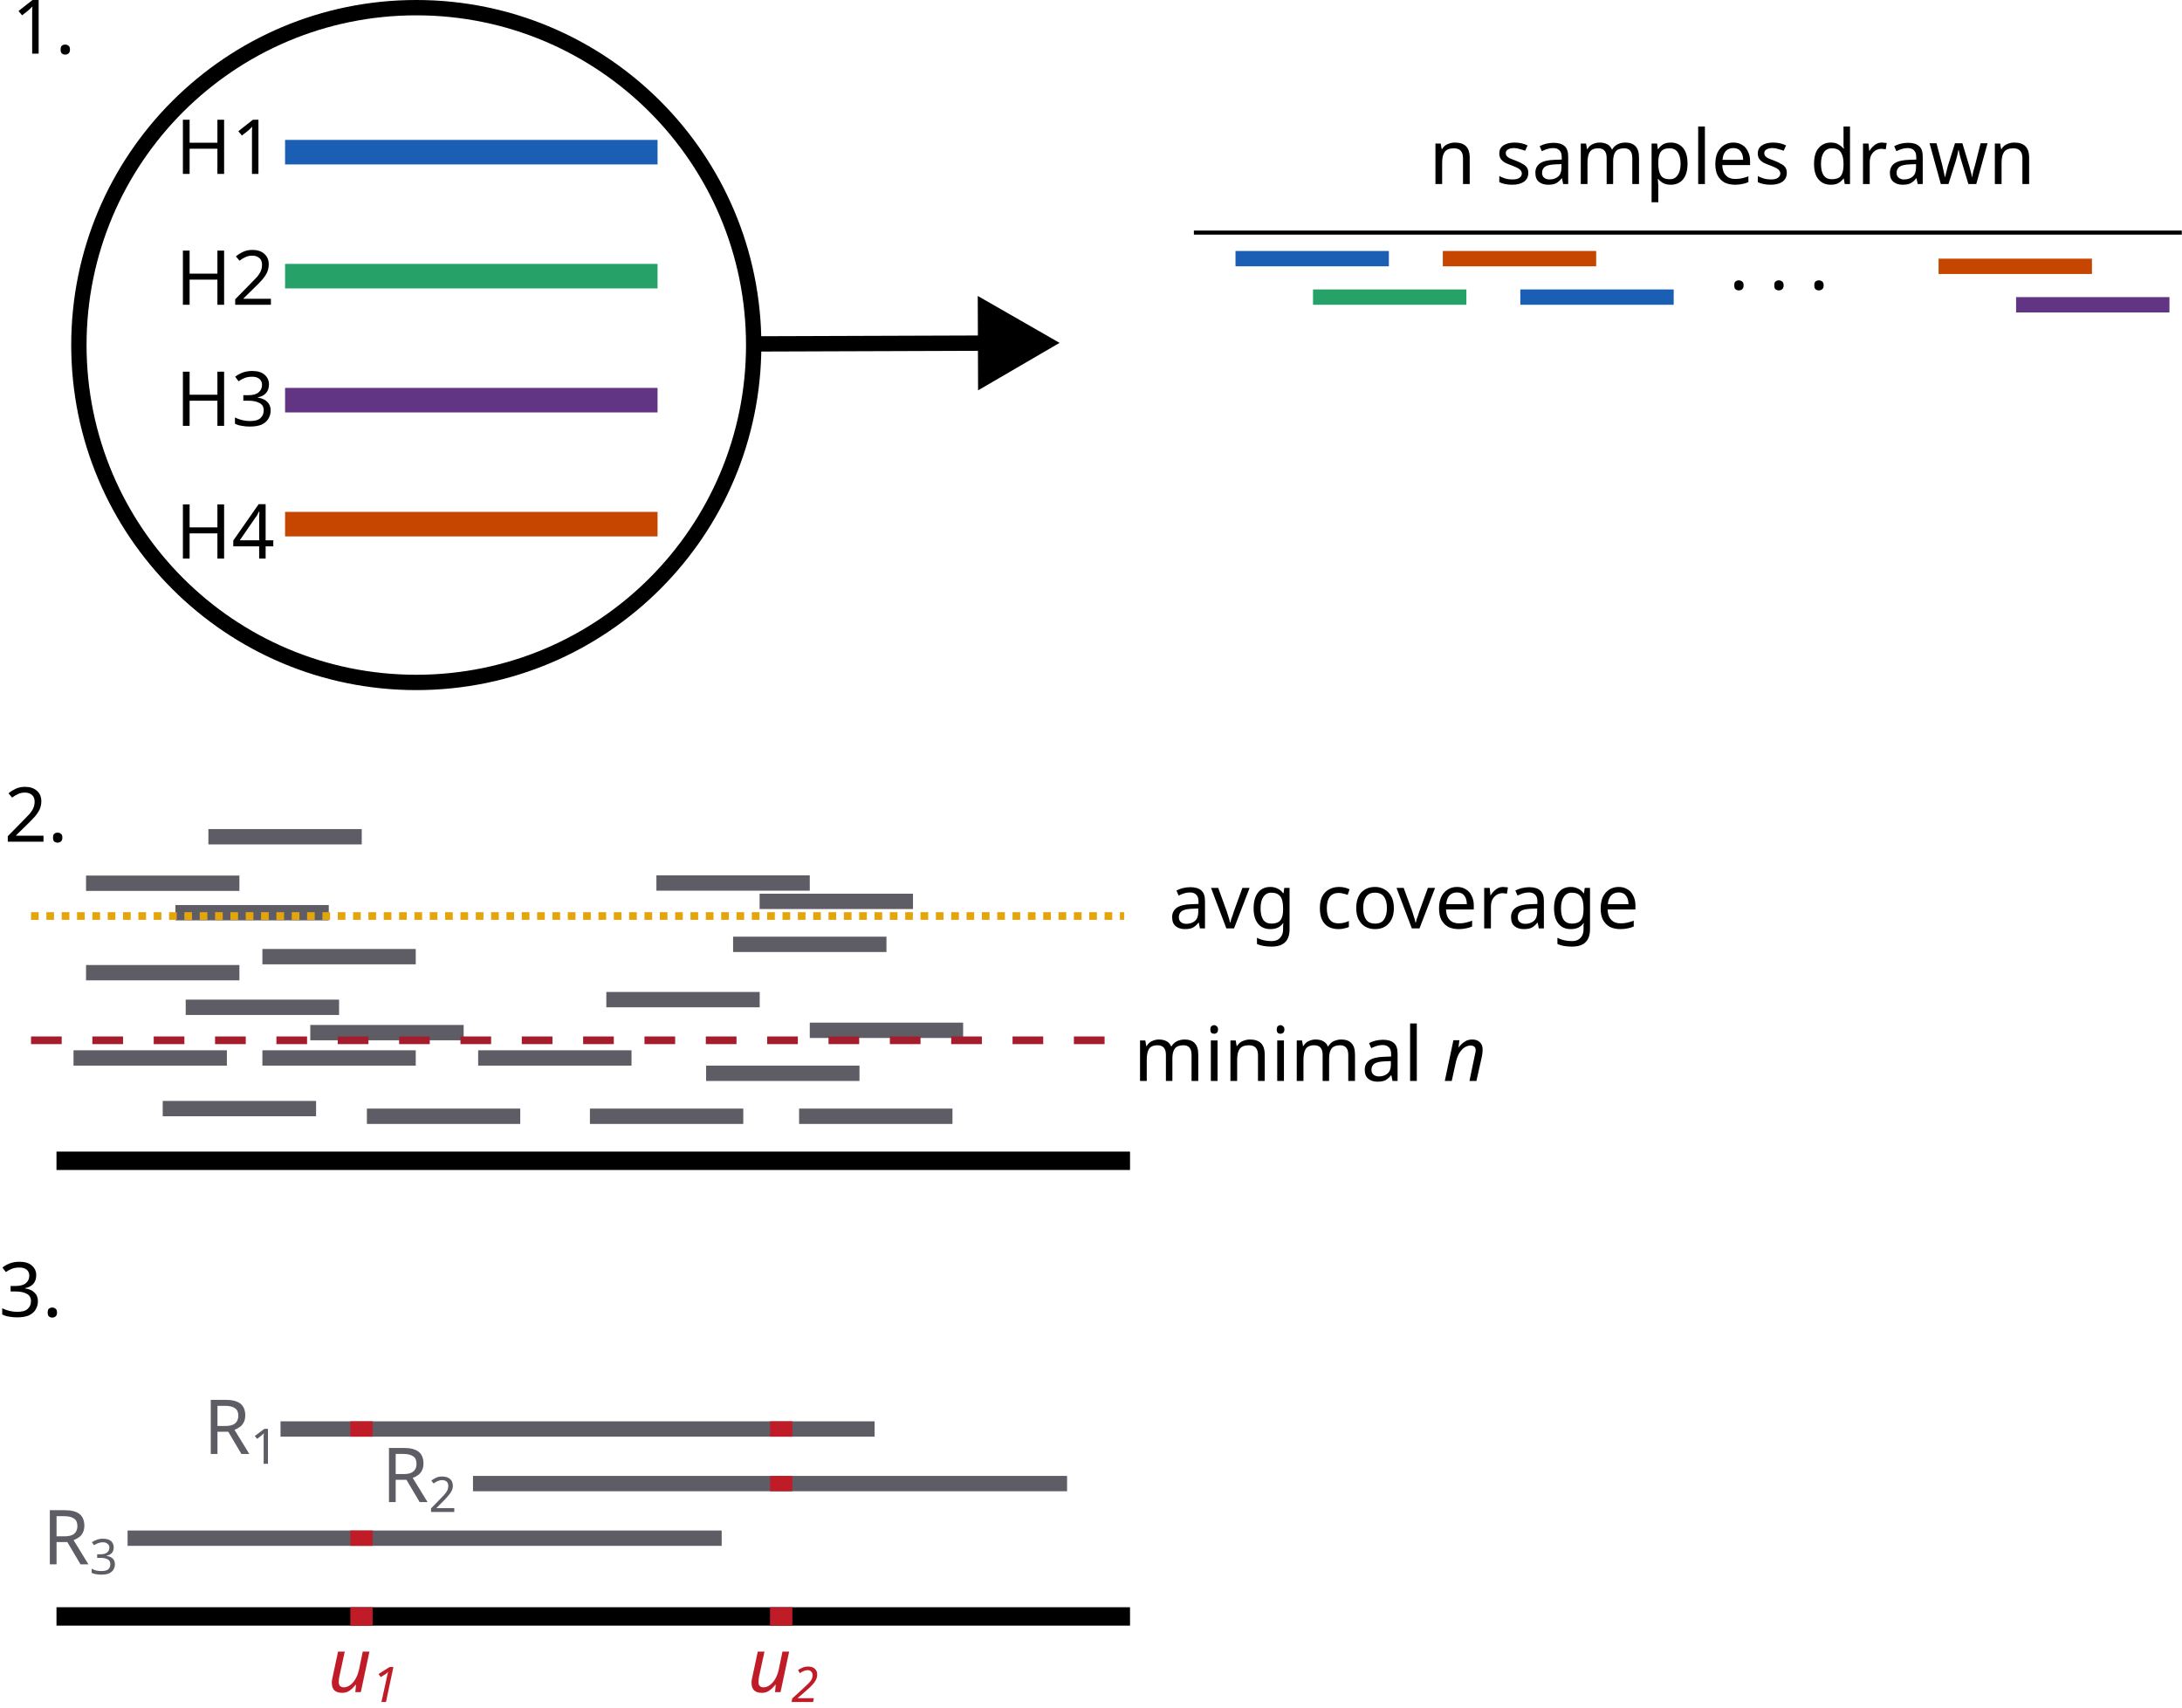
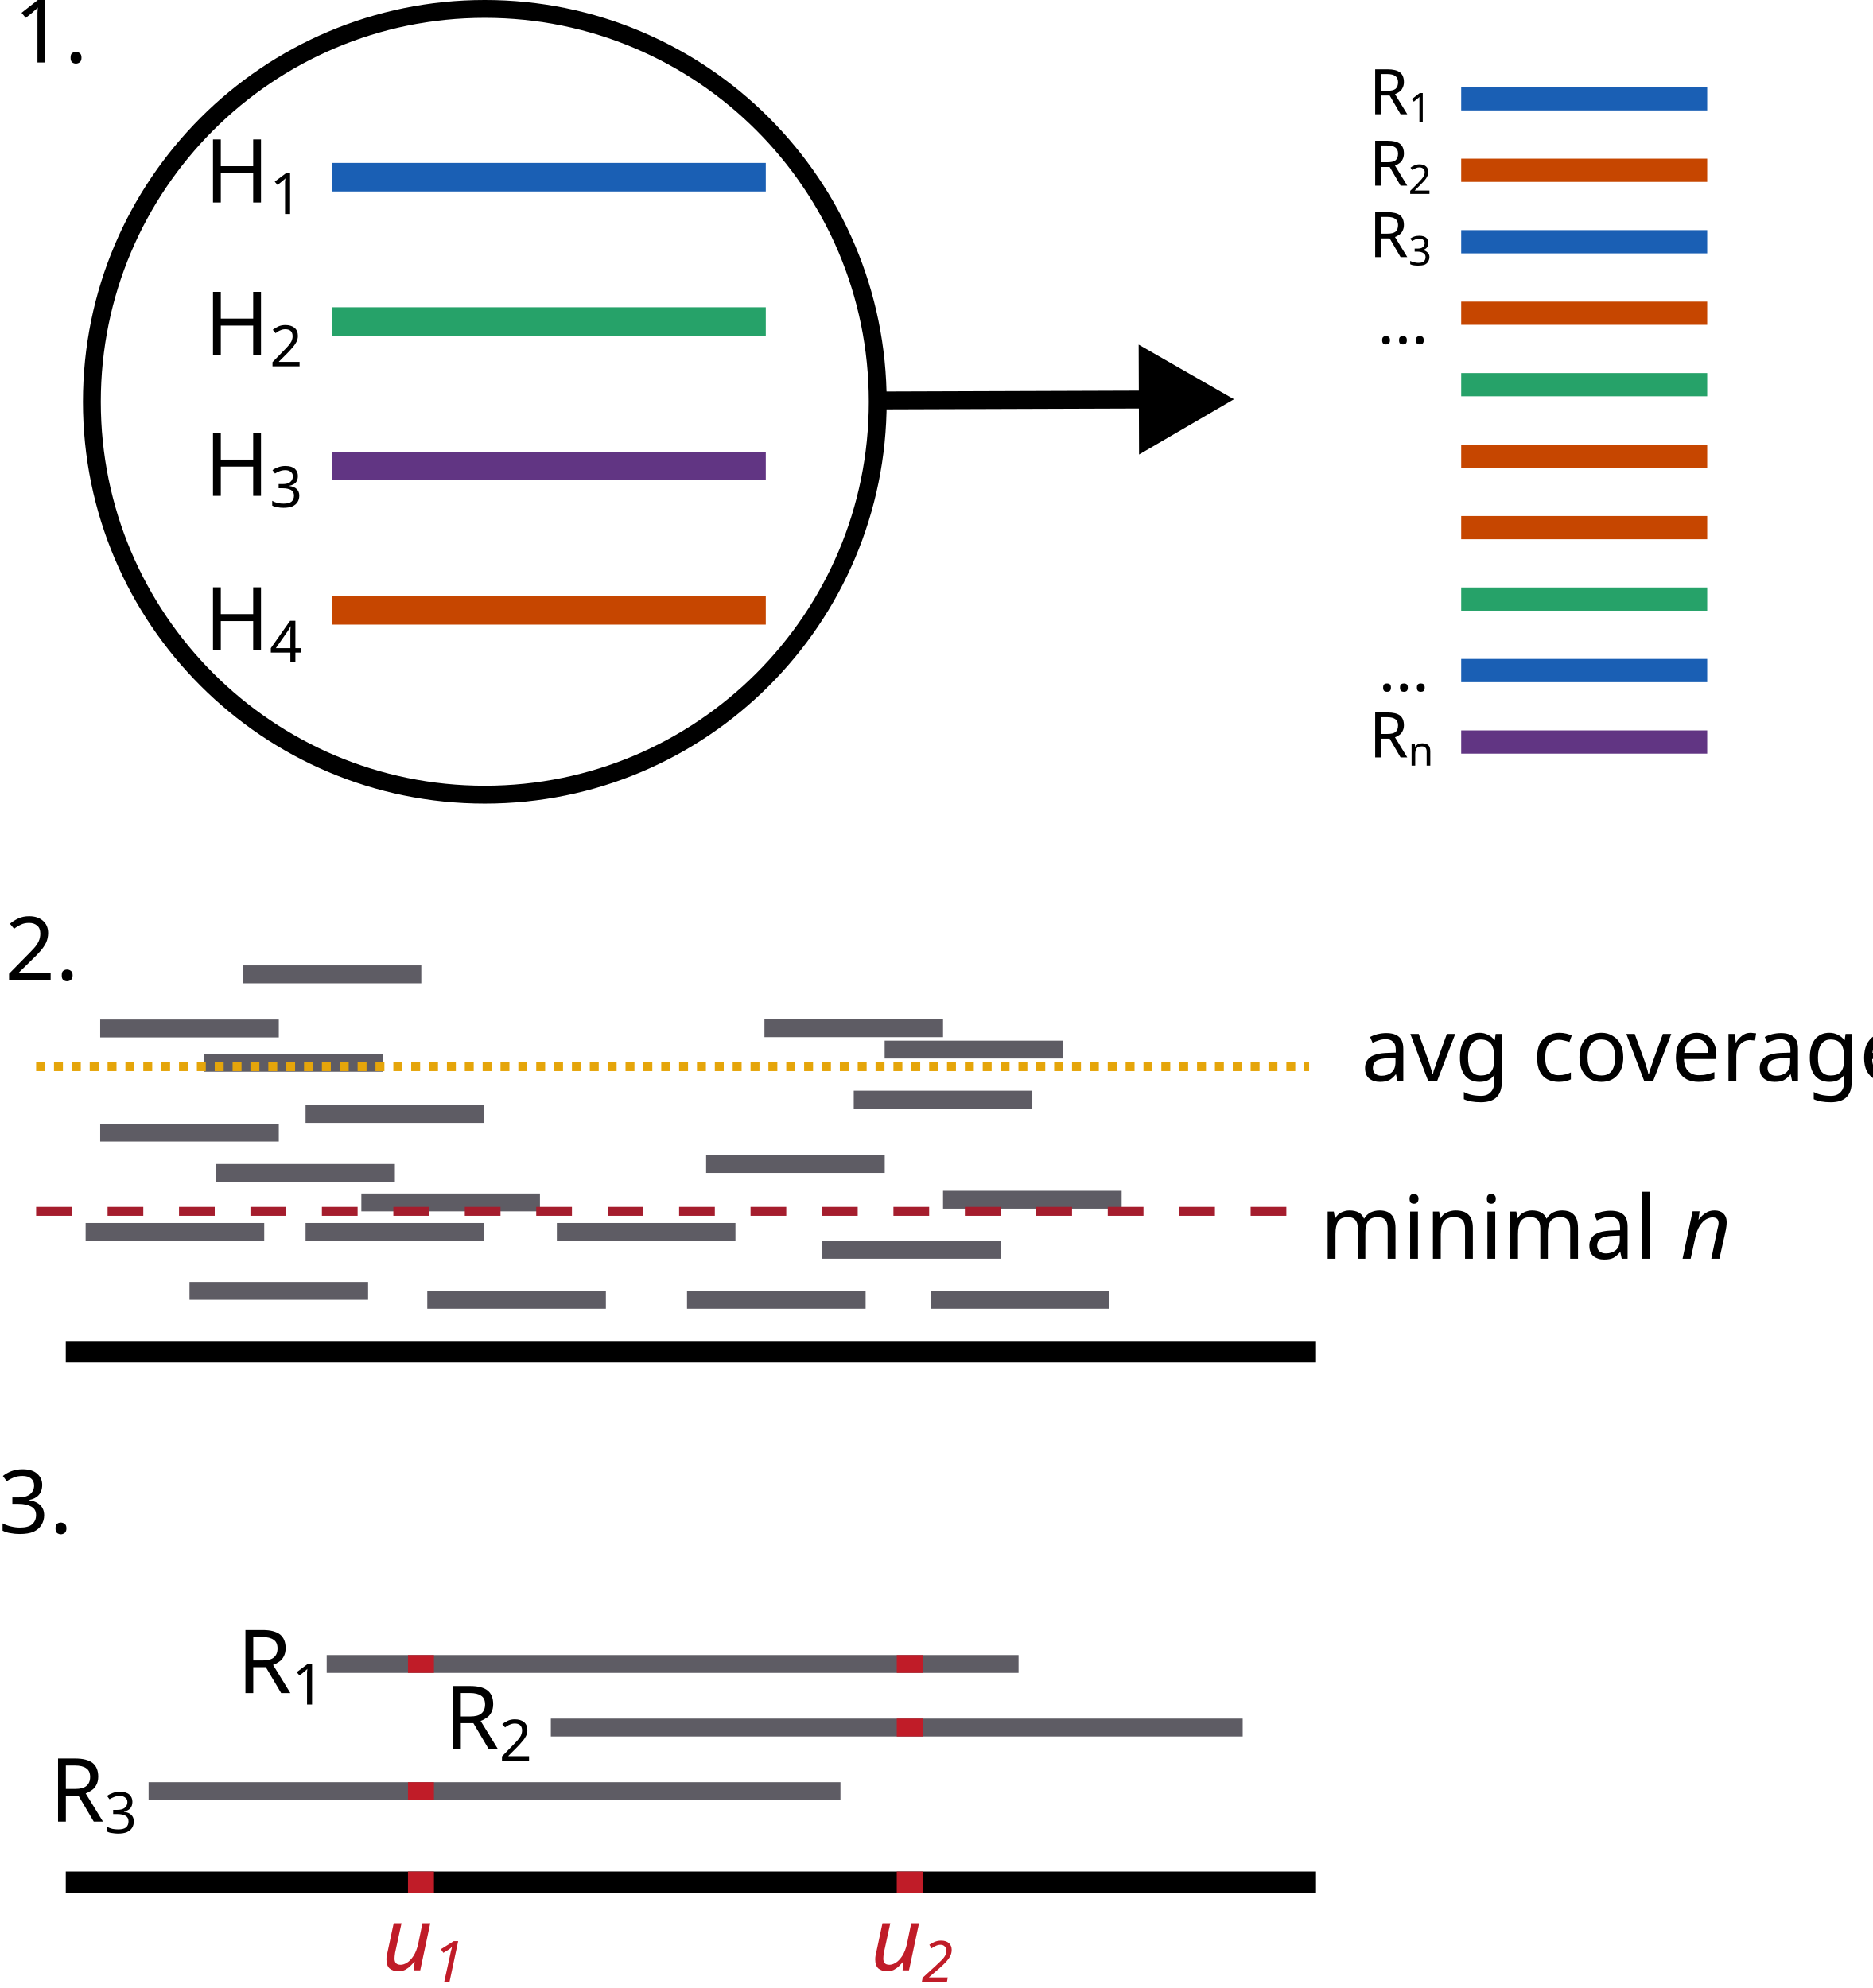
- <svg xmlns="http://www.w3.org/2000/svg" width="142.277mm" height="111.326mm" viewBox="0 0 142.277 111.326" version="1.1" id="svg1">
+ <svg xmlns="http://www.w3.org/2000/svg" width="104.83mm" height="111.326mm" viewBox="0 0 104.83 111.326" version="1.1" id="svg1">
  <defs id="defs1">
    <marker style="overflow:visible" id="Triangle" refX="0" refY="0" orient="auto-start-reverse" markerWidth="1" markerHeight="1" viewBox="0 0 1 1" preserveAspectRatio="xMidYMid">
      <path transform="scale(0.5)" style="fill:context-stroke;fill-rule:evenodd;stroke:context-stroke;stroke-width:1pt" d="M 5.77,0 -2.88,5 V -5 Z" id="path135" />
    </marker>
  </defs>
  <g id="layer1" transform="translate(-2.707059,-4.19632)">
    <rect style="fill:#1a5fb4;fill-opacity:1;fill-rule:evenodd;stroke:none;stroke-width:1.533;stroke-dasharray:none" id="rect1" width="24.288" height="1.6" x="21.295" y="13.319" />
    <rect style="fill:#000000;fill-opacity:1;fill-rule:evenodd;stroke:none;stroke-width:1.434;stroke-dasharray:none" id="rect1-6" width="70" height="1.2" x="6.39" y="79.288" />
    <rect style="fill:#000000;fill-opacity:1;fill-rule:evenodd;stroke:none;stroke-width:1.434;stroke-dasharray:none" id="rect1-6-2" width="70" height="1.2" x="6.39" y="109" />
    <rect style="fill:#5e5c64;fill-opacity:1;fill-rule:evenodd;stroke:none;stroke-width:0.974;stroke-dasharray:none" id="rect1-6-2-9" width="38.737" height="1" x="20.999" y="96.877" />
    <rect style="fill:#5e5c64;fill-opacity:1;fill-rule:evenodd;stroke:none;stroke-width:0.974;stroke-dasharray:none" id="rect1-6-2-9-3" width="38.737" height="1" x="11.027" y="103.997" />
    <rect style="fill:#5e5c64;fill-opacity:1;fill-rule:evenodd;stroke:none;stroke-width:0.974;stroke-dasharray:none" id="rect1-6-2-9-6" width="38.737" height="1" x="33.548" y="100.437" />
    <rect style="fill:#c01c28;fill-opacity:1;fill-rule:evenodd;stroke:none;stroke-width:0.207;stroke-dasharray:none" id="rect1-6-2-4" width="1.455" height="1.2" x="25.549" y="109" />
    <rect style="fill:#c01c28;fill-opacity:1;fill-rule:evenodd;stroke:none;stroke-width:0.189;stroke-dasharray:none" id="rect1-6-2-4-6" width="1.455" height="1" x="25.549" y="103.997" />
    <rect style="fill:#c01c28;fill-opacity:1;fill-rule:evenodd;stroke:none;stroke-width:0.189;stroke-dasharray:none" id="rect1-6-2-4-6-1" width="1.455" height="1" x="25.549" y="96.877" />
    <rect style="fill:#c01c28;fill-opacity:1;fill-rule:evenodd;stroke:none;stroke-width:0.207;stroke-dasharray:none" id="rect1-6-2-4-9" width="1.455" height="1.2" x="52.917" y="109" />
    <rect style="fill:#c01c28;fill-opacity:1;fill-rule:evenodd;stroke:none;stroke-width:0.189;stroke-dasharray:none" id="rect1-6-2-4-9-4" width="1.455" height="1" x="52.917" y="100.437" />
    <rect style="fill:#c01c28;fill-opacity:1;fill-rule:evenodd;stroke:none;stroke-width:0.189;stroke-dasharray:none" id="rect1-6-2-4-9-5" width="1.455" height="1" x="52.917" y="96.877" />
    <rect style="fill:#26a269;fill-opacity:1;fill-rule:evenodd;stroke:none;stroke-width:1.533;stroke-dasharray:none" id="rect1-9" width="24.288" height="1.6" x="21.295" y="21.404" />
    <rect style="fill:#613583;fill-opacity:1;fill-rule:evenodd;stroke:none;stroke-width:1.533;stroke-dasharray:none" id="rect1-9-7" width="24.288" height="1.6" x="21.295" y="29.49" />
    <rect style="fill:#c64600;fill-opacity:1;fill-rule:evenodd;stroke:none;stroke-width:1.533;stroke-dasharray:none" id="rect1-9-9" width="24.288" height="1.6" x="21.295" y="37.575" />
-     <rect style="fill:#1a5fb4;fill-opacity:1;fill-rule:evenodd;stroke:none;stroke-width:0.705" id="rect1-0" width="10" height="1" x="83.268" y="20.562" />
-     <rect style="fill:#26a269;fill-opacity:1;fill-rule:evenodd;stroke:none;stroke-width:0.705" id="rect1-0-7" width="10" height="1" x="88.322" y="23.07" />
-     <rect style="fill:#c64600;fill-opacity:1;fill-rule:evenodd;stroke:none;stroke-width:0.705" id="rect1-0-3" width="10" height="1" x="96.785" y="20.562" />
-     <rect style="fill:#1a5fb4;fill-opacity:1;fill-rule:evenodd;stroke:none;stroke-width:0.705" id="rect1-0-7-6" width="10" height="1" x="101.84" y="23.07" />
-     <rect style="fill:#c64600;fill-opacity:1;fill-rule:evenodd;stroke:none;stroke-width:0.705" id="rect1-0-3-6" width="10" height="1" x="129.112" y="21.062" />
-     <rect style="fill:#613583;fill-opacity:1;fill-rule:evenodd;stroke:none;stroke-width:0.705" id="rect1-0-7-6-1" width="10" height="1" x="134.166" y="23.57" />
+     <rect style="fill:#1a5fb4;fill-opacity:1;fill-rule:evenodd;stroke:none;stroke-width:0.943" id="rect1-0" width="13.774" height="1.3" x="84.519" y="9.079" />
+     <rect style="fill:#26a269;fill-opacity:1;fill-rule:evenodd;stroke:none;stroke-width:0.943" id="rect1-0-7" width="13.774" height="1.3" x="84.519" y="25.088" />
+     <rect style="fill:#26a269;fill-opacity:1;fill-rule:evenodd;stroke:none;stroke-width:0.943" id="rect1-0-7-1" width="13.774" height="1.3" x="84.519" y="37.095" />
+     <rect style="fill:#c64600;fill-opacity:1;fill-rule:evenodd;stroke:none;stroke-width:0.943" id="rect1-0-3" width="13.774" height="1.3" x="84.519" y="13.082" />
+     <rect style="fill:#1a5fb4;fill-opacity:1;fill-rule:evenodd;stroke:none;stroke-width:0.943" id="rect1-0-7-6" width="13.774" height="1.3" x="84.519" y="17.084" />
+     <rect style="fill:#1a5fb4;fill-opacity:1;fill-rule:evenodd;stroke:none;stroke-width:0.943" id="rect1-0-7-6-3" width="13.774" height="1.3" x="84.519" y="41.097" />
+     <rect style="fill:#c64600;fill-opacity:1;fill-rule:evenodd;stroke:none;stroke-width:0.943" id="rect1-0-3-6" width="13.774" height="1.3" x="84.519" y="21.086" />
+     <rect style="fill:#c64600;fill-opacity:1;fill-rule:evenodd;stroke:none;stroke-width:0.943" id="rect1-0-3-6-6" width="13.774" height="1.3" x="84.519" y="29.09" />
+     <rect style="fill:#c64600;fill-opacity:1;fill-rule:evenodd;stroke:none;stroke-width:0.943" id="rect1-0-3-6-3" width="13.774" height="1.3" x="84.519" y="33.093" />
+     <rect style="fill:#613583;fill-opacity:1;fill-rule:evenodd;stroke:none;stroke-width:0.943" id="rect1-0-7-6-1" width="13.774" height="1.3" x="84.519" y="45.099" />
    <text xml:space="preserve" style="font-size:4.939px;line-height:1.25;font-family:'Fira Sans';-inkscape-font-specification:'Fira Sans';letter-spacing:0px;word-spacing:0px;stroke-width:0.265" x="14.15" y="15.536" id="text1">
-       <tspan id="tspan1" style="stroke-width:0.265" x="14.15" y="15.536">H1</tspan>
+       <tspan id="tspan1" style="stroke-width:0.265" x="14.15" y="15.536">H<tspan style="font-size:65%;baseline-shift:sub" id="tspan2">1</tspan>
+       </tspan>
    </text>
    <text xml:space="preserve" style="font-size:4.939px;line-height:1.25;font-family:'Fira Sans';-inkscape-font-specification:'Fira Sans';letter-spacing:0px;word-spacing:0px;stroke-width:0.265" x="14.15" y="24.07" id="text1-5">
-       <tspan id="tspan1-6" style="stroke-width:0.265" x="14.15" y="24.07">H2</tspan>
+       <tspan id="tspan1-6" style="stroke-width:0.265" x="14.15" y="24.07">H<tspan style="font-size:65%;baseline-shift:sub" id="tspan5">2</tspan>
+       </tspan>
    </text>
    <text xml:space="preserve" style="font-size:4.939px;line-height:1.25;font-family:'Fira Sans';-inkscape-font-specification:'Fira Sans';letter-spacing:0px;word-spacing:0px;stroke-width:0.265" x="14.15" y="31.962" id="text1-0">
-       <tspan id="tspan1-9" style="stroke-width:0.265" x="14.15" y="31.962">H3</tspan>
+       <tspan id="tspan1-9" style="stroke-width:0.265" x="14.15" y="31.962">H<tspan style="font-size:65%;baseline-shift:sub" id="tspan17">3</tspan>
+       </tspan>
    </text>
    <text xml:space="preserve" style="font-size:4.939px;line-height:1.25;font-family:'Fira Sans';-inkscape-font-specification:'Fira Sans';letter-spacing:0px;word-spacing:0px;fill:#000000;stroke-width:0.265" x="14.15" y="40.618" id="text1-6">
-       <tspan id="tspan1-1" style="fill:#000000;stroke-width:0.265" x="14.15" y="40.618">H4</tspan>
+       <tspan id="tspan1-1" style="fill:#000000;stroke-width:0.265" x="14.15" y="40.618">H<tspan style="font-size:65%;baseline-shift:sub" id="tspan18">4</tspan>
+       </tspan>
    </text>
    <circle style="fill:none;fill-rule:evenodd;stroke:#000000;stroke-width:1;stroke-dasharray:none" id="path1" cy="26.696" cx="29.851" r="22" />
    <path style="fill:none;fill-rule:evenodd;stroke:#000000;stroke-width:1;stroke-linecap:butt;stroke-linejoin:miter;stroke-dasharray:none;stroke-opacity:1;marker-end:url(#Triangle)" d="M 51.85,26.622 68.245,26.566" id="path2" />
-     <text xml:space="preserve" style="font-size:4.939px;line-height:1.25;font-family:'Fira Sans';-inkscape-font-specification:'Fira Sans';letter-spacing:0px;word-spacing:0px;stroke-width:0.265" x="115.431" y="23.07" id="text2">
-       <tspan id="tspan2" style="stroke-width:0.265" x="115.431" y="23.07">. . .</tspan>
-     </text>
    <text xml:space="preserve" style="font-size:4.939px;line-height:1.25;font-family:'Fira Sans';-inkscape-font-specification:'Fira Sans';letter-spacing:0px;word-spacing:0px;stroke-width:0.265" x="3.475" y="7.695" id="text3">
      <tspan id="tspan3" style="stroke-width:0.265" x="3.475" y="7.695">1.</tspan>
    </text>
    <text xml:space="preserve" style="font-size:4.939px;line-height:1.25;font-family:'Fira Sans';-inkscape-font-specification:'Fira Sans';letter-spacing:0px;word-spacing:0px;stroke-width:0.265" x="2.979" y="59.081" id="text4">
      <tspan id="tspan4" style="stroke-width:0.265" x="2.979" y="59.081">2.</tspan>
    </text>
-     <path style="fill:none;fill-rule:evenodd;stroke:#000000;stroke-width:0.265px;stroke-linecap:butt;stroke-linejoin:miter;stroke-opacity:1" d="M 80.554,19.363 H 144.972" id="path4" />
-     <path style="fill:none;stroke:#000000;stroke-width:0.265px;stroke-linecap:butt;stroke-linejoin:miter;stroke-opacity:1" d="M 116.673,19.363 Z" id="path5" />
-     <text xml:space="preserve" style="font-size:4.939px;line-height:1.25;font-family:'Fira Sans';-inkscape-font-specification:'Fira Sans';letter-spacing:0px;word-spacing:0px;stroke-width:0.265" x="95.884" y="16.193" id="text5">
-       <tspan id="tspan5" style="stroke-width:0.265" x="95.884" y="16.193">n samples drawn</tspan>
-     </text>
+     <path style="fill:none;stroke:#000000;stroke-width:0.425px;stroke-linecap:butt;stroke-linejoin:miter;stroke-opacity:1" d="M 91.406,25.088 Z" id="path5" />
    <g id="g8">
      <rect style="fill:#5e5c64;fill-opacity:1;fill-rule:evenodd;stroke:none;stroke-width:0.705" id="rect1-0-74" width="10" height="1" x="13.317" y="75.985" />
      <rect style="fill:#5e5c64;fill-opacity:1;fill-rule:evenodd;stroke:none;stroke-width:0.705" id="rect1-0-74-7" width="10" height="1" x="26.63" y="76.485" />
      <rect style="fill:#5e5c64;fill-opacity:1;fill-rule:evenodd;stroke:none;stroke-width:0.705" id="rect1-0-74-78" width="10" height="1" x="41.173" y="76.485" />
      <rect style="fill:#5e5c64;fill-opacity:1;fill-rule:evenodd;stroke:none;stroke-width:0.705" id="rect1-0-74-1" width="10" height="1" x="54.812" y="76.485" />
      <rect style="fill:#5e5c64;fill-opacity:1;fill-rule:evenodd;stroke:none;stroke-width:0.705" id="rect1-0-74-4" width="10" height="1" x="19.816" y="72.683" />
      <rect style="fill:#5e5c64;fill-opacity:1;fill-rule:evenodd;stroke:none;stroke-width:0.705" id="rect1-0-74-0" width="10" height="1" x="33.885" y="72.683" />
      <rect style="fill:#5e5c64;fill-opacity:1;fill-rule:evenodd;stroke:none;stroke-width:0.705" id="rect1-0-74-76" width="10" height="1" x="7.501" y="72.683" />
      <rect style="fill:#5e5c64;fill-opacity:1;fill-rule:evenodd;stroke:none;stroke-width:0.705" id="rect1-0-74-9" width="10" height="1" x="48.749" y="73.683" />
      <rect style="fill:#5e5c64;fill-opacity:1;fill-rule:evenodd;stroke:none;stroke-width:0.705" id="rect1-0-74-8" width="10" height="1" x="55.508" y="70.88" />
      <rect style="fill:#5e5c64;fill-opacity:1;fill-rule:evenodd;stroke:none;stroke-width:0.705" id="rect1-0-74-85" width="10" height="1" x="42.243" y="68.88" />
      <rect style="fill:#5e5c64;fill-opacity:1;fill-rule:evenodd;stroke:none;stroke-width:0.705" id="rect1-0-74-88" width="10" height="1" x="50.508" y="65.275" />
      <rect style="fill:#5e5c64;fill-opacity:1;fill-rule:evenodd;stroke:none;stroke-width:0.705" id="rect1-0-74-88-0" width="10" height="1" x="45.508" y="61.275" />
      <rect style="fill:#5e5c64;fill-opacity:1;fill-rule:evenodd;stroke:none;stroke-width:0.705" id="rect1-0-74-6" width="10" height="1" x="52.238" y="62.472" />
      <rect style="fill:#5e5c64;fill-opacity:1;fill-rule:evenodd;stroke:none;stroke-width:0.705" id="rect1-0-74-89" width="10" height="1" x="14.816" y="69.38" />
      <rect style="fill:#5e5c64;fill-opacity:1;fill-rule:evenodd;stroke:none;stroke-width:0.705" id="rect1-0-74-3" width="10" height="1" x="22.939" y="71.031" />
      <rect style="fill:#5e5c64;fill-opacity:1;fill-rule:evenodd;stroke:none;stroke-width:0.705" id="rect1-0-74-2" width="10" height="1" x="19.816" y="66.077" />
      <rect style="fill:#5e5c64;fill-opacity:1;fill-rule:evenodd;stroke:none;stroke-width:0.705" id="rect1-0-74-94" width="10" height="1" x="8.317" y="67.122" />
      <rect style="fill:#5e5c64;fill-opacity:1;fill-rule:evenodd;stroke:none;stroke-width:0.705" id="rect1-0-74-47" width="10" height="1" x="14.144" y="63.212" />
      <rect style="fill:#5e5c64;fill-opacity:1;fill-rule:evenodd;stroke:none;stroke-width:0.705" id="rect1-0-74-47-8" width="10" height="1" x="8.317" y="61.29" />
      <rect style="fill:#5e5c64;fill-opacity:1;fill-rule:evenodd;stroke:none;stroke-width:0.705" id="rect1-0-74-47-6" width="10" height="1" x="16.295" y="58.258" />
    </g>
    <path style="fill:#a51d2d;stroke:#a51d2d;stroke-width:0.5;stroke-linecap:butt;stroke-linejoin:miter;stroke-dasharray:2, 2;stroke-dashoffset:0;stroke-opacity:1" d="M 4.73,72.031 H 76.005" id="path6" />
    <path style="fill:#a51d2d;stroke:#e5a50a;stroke-width:0.5;stroke-linecap:butt;stroke-linejoin:miter;stroke-dasharray:0.5, 0.5;stroke-dashoffset:0;stroke-opacity:1" d="M 4.73,63.927 H 76.005" id="path6-1" />
    <text xml:space="preserve" style="font-size:4.939px;line-height:1.25;font-family:'Fira Sans';-inkscape-font-specification:'Fira Sans';letter-spacing:0px;word-spacing:0px;stroke-width:0.265" x="76.62" y="74.683" id="text6">
      <tspan id="tspan6" style="stroke-width:0.265" x="76.62" y="74.683">minimal <tspan style="font-style:italic" id="tspan7">n</tspan>
      </tspan>
    </text>
    <text xml:space="preserve" style="font-size:4.939px;line-height:1.25;font-family:'Fira Sans';-inkscape-font-specification:'Fira Sans';letter-spacing:0px;word-spacing:0px;stroke-width:0.265" x="78.902" y="64.735" id="text8">
      <tspan id="tspan8" style="stroke-width:0.265" x="78.902" y="64.735">avg coverage</tspan>
    </text>
    <text xml:space="preserve" style="font-size:4.939px;line-height:1.25;font-family:'Fira Sans';-inkscape-font-specification:'Fira Sans';letter-spacing:0px;word-spacing:0px;stroke-width:0.265" x="2.633" y="90.048" id="text9">
      <tspan id="tspan9" style="stroke-width:0.265" x="2.633" y="90.048">3.</tspan>
    </text>
    <text xml:space="preserve" style="font-size:4.939px;line-height:1.25;font-family:'Fira Sans';-inkscape-font-specification:'Fira Sans';letter-spacing:0px;word-spacing:0px;fill:#c01c28;stroke-width:0.265" x="24.077" y="114.535" id="text10">
      <tspan id="tspan10" style="font-style:italic;fill:#c01c28;stroke-width:0.265" x="24.077" y="114.535">u<tspan style="font-size:65%;baseline-shift:sub;fill:#c01c28" id="tspan11">1</tspan>
      </tspan>
    </text>
    <text xml:space="preserve" style="font-size:4.939px;line-height:1.25;font-family:'Fira Sans';-inkscape-font-specification:'Fira Sans';letter-spacing:0px;word-spacing:0px;fill:#c01c28;stroke-width:0.265" x="51.445" y="114.535" id="text10-1">
      <tspan id="tspan10-1" style="font-style:italic;fill:#c01c28;stroke-width:0.265" x="51.445" y="114.535">u<tspan style="font-size:65%;baseline-shift:sub" id="tspan12">2</tspan>
      </tspan>
    </text>
-     <text xml:space="preserve" style="font-size:4.939px;line-height:1.25;font-family:'Fira Sans';-inkscape-font-specification:'Fira Sans';letter-spacing:0px;word-spacing:0px;stroke-width:0.265" x="15.965" y="99.006" id="text13">
-       <tspan id="tspan13" style="fill:#5e5c64;stroke-width:0.265" x="15.965" y="99.006">R<tspan style="font-size:65%;baseline-shift:sub;fill:#5e5c64" id="tspan14">1</tspan>
+     <text xml:space="preserve" style="font-size:4.939px;line-height:1.25;font-family:'Fira Sans';-inkscape-font-specification:'Fira Sans';letter-spacing:0px;word-spacing:0px;fill:#000000;stroke-width:0.265" x="15.965" y="99.006" id="text13">
+       <tspan id="tspan13" style="fill:#000000;stroke-width:0.265" x="15.965" y="99.006">R<tspan style="font-size:65%;baseline-shift:sub;fill:#000000" id="tspan14">1</tspan>
      </tspan>
    </text>
-     <text xml:space="preserve" style="font-size:4.939px;line-height:1.25;font-family:'Fira Sans';-inkscape-font-specification:'Fira Sans';letter-spacing:0px;word-spacing:0px;stroke-width:0.265" x="27.585" y="102.145" id="text13-7">
-       <tspan id="tspan13-5" style="fill:#5e5c64;stroke-width:0.265" x="27.585" y="102.145">R<tspan style="font-size:65%;baseline-shift:sub" id="tspan16">2</tspan>
+     <text xml:space="preserve" style="font-size:4.939px;line-height:1.25;font-family:'Fira Sans';-inkscape-font-specification:'Fira Sans';letter-spacing:0px;word-spacing:0px;fill:#000000;stroke-width:0.265" x="27.585" y="102.145" id="text13-7">
+       <tspan id="tspan13-5" style="fill:#000000;stroke-width:0.265" x="27.585" y="102.145">R<tspan style="font-size:65%;baseline-shift:sub;fill:#000000" id="tspan16">2</tspan>
      </tspan>
    </text>
-     <text xml:space="preserve" style="font-size:4.939px;line-height:1.25;font-family:'Fira Sans';-inkscape-font-specification:'Fira Sans';letter-spacing:0px;word-spacing:0px;stroke-width:0.265" x="5.472" y="106.204" id="text13-9">
-       <tspan id="tspan13-9" style="fill:#5e5c64;stroke-width:0.265" x="5.472" y="106.204">R<tspan style="font-size:65%;baseline-shift:sub" id="tspan15">3</tspan>
+     <text xml:space="preserve" style="font-size:4.939px;line-height:1.25;font-family:'Fira Sans';-inkscape-font-specification:'Fira Sans';letter-spacing:0px;word-spacing:0px;fill:#000000;stroke-width:0.265" x="5.472" y="106.204" id="text13-9">
+       <tspan id="tspan13-9" style="fill:#000000;stroke-width:0.265" x="5.472" y="106.204">R<tspan style="font-size:65%;baseline-shift:sub;fill:#000000" id="tspan15">3</tspan>
+       </tspan>
+     </text>
+     <text xml:space="preserve" style="font-size:3.528px;line-height:1.25;font-family:'Fira Sans';-inkscape-font-specification:'Fira Sans';letter-spacing:0px;word-spacing:0px;fill:#000000;stroke-width:0.265" x="79.361" y="10.592" id="text13-2">
+       <tspan id="tspan13-0" style="font-size:3.528px;fill:#000000;stroke-width:0.265" x="79.361" y="10.592">R<tspan style="font-size:65%;baseline-shift:sub" id="tspan19">1</tspan>
+       </tspan>
+     </text>
+     <text xml:space="preserve" style="font-size:3.528px;line-height:1.25;font-family:'Fira Sans';-inkscape-font-specification:'Fira Sans';letter-spacing:0px;word-spacing:0px;fill:#000000;stroke-width:0.265" x="79.36" y="14.594" id="text13-2-2">
+       <tspan id="tspan13-0-9" style="font-size:3.528px;fill:#000000;stroke-width:0.265" x="79.36" y="14.594">R<tspan style="font-size:65%;baseline-shift:sub" id="tspan21">2</tspan>
+       </tspan>
+     </text>
+     <text xml:space="preserve" style="font-size:3.528px;line-height:1.25;font-family:'Fira Sans';-inkscape-font-specification:'Fira Sans';letter-spacing:0px;word-spacing:0px;fill:#000000;stroke-width:0.265" x="79.36" y="18.596" id="text13-2-0">
+       <tspan id="tspan13-0-4" style="font-size:3.528px;fill:#000000;stroke-width:0.265" x="79.36" y="18.596">R<tspan style="font-size:65%;baseline-shift:sub" id="tspan22">3</tspan>
+       </tspan>
+     </text>
+     <text xml:space="preserve" style="font-size:3.528px;line-height:1.25;font-family:'Fira Sans';-inkscape-font-specification:'Fira Sans';letter-spacing:0px;word-spacing:0px;fill:#000000;stroke-width:0.265" x="79.845" y="23.436" id="text13-2-2-7">
+       <tspan id="tspan13-0-9-1" style="font-size:3.528px;fill:#000000;stroke-width:0.265" x="79.845" y="23.436">...</tspan>
+     </text>
+     <text xml:space="preserve" style="font-size:3.528px;line-height:1.25;font-family:'Fira Sans';-inkscape-font-specification:'Fira Sans';letter-spacing:0px;word-spacing:0px;fill:#000000;stroke-width:0.265" x="79.9" y="42.89" id="text13-2-2-7-5">
+       <tspan id="tspan13-0-9-1-6" style="font-size:3.528px;fill:#000000;stroke-width:0.265" x="79.9" y="42.89">...</tspan>
+     </text>
+     <text xml:space="preserve" style="font-size:3.528px;line-height:1.25;font-family:'Fira Sans';-inkscape-font-specification:'Fira Sans';letter-spacing:0px;word-spacing:0px;fill:#000000;stroke-width:0.265" x="79.359" y="46.612" id="text13-2-2-2">
+       <tspan id="tspan13-0-9-9" style="font-size:3.528px;fill:#000000;stroke-width:0.265" x="79.359" y="46.612">R<tspan style="font-size:65%;baseline-shift:sub" id="tspan20">n</tspan>
      </tspan>
    </text>
  </g>
</svg>
